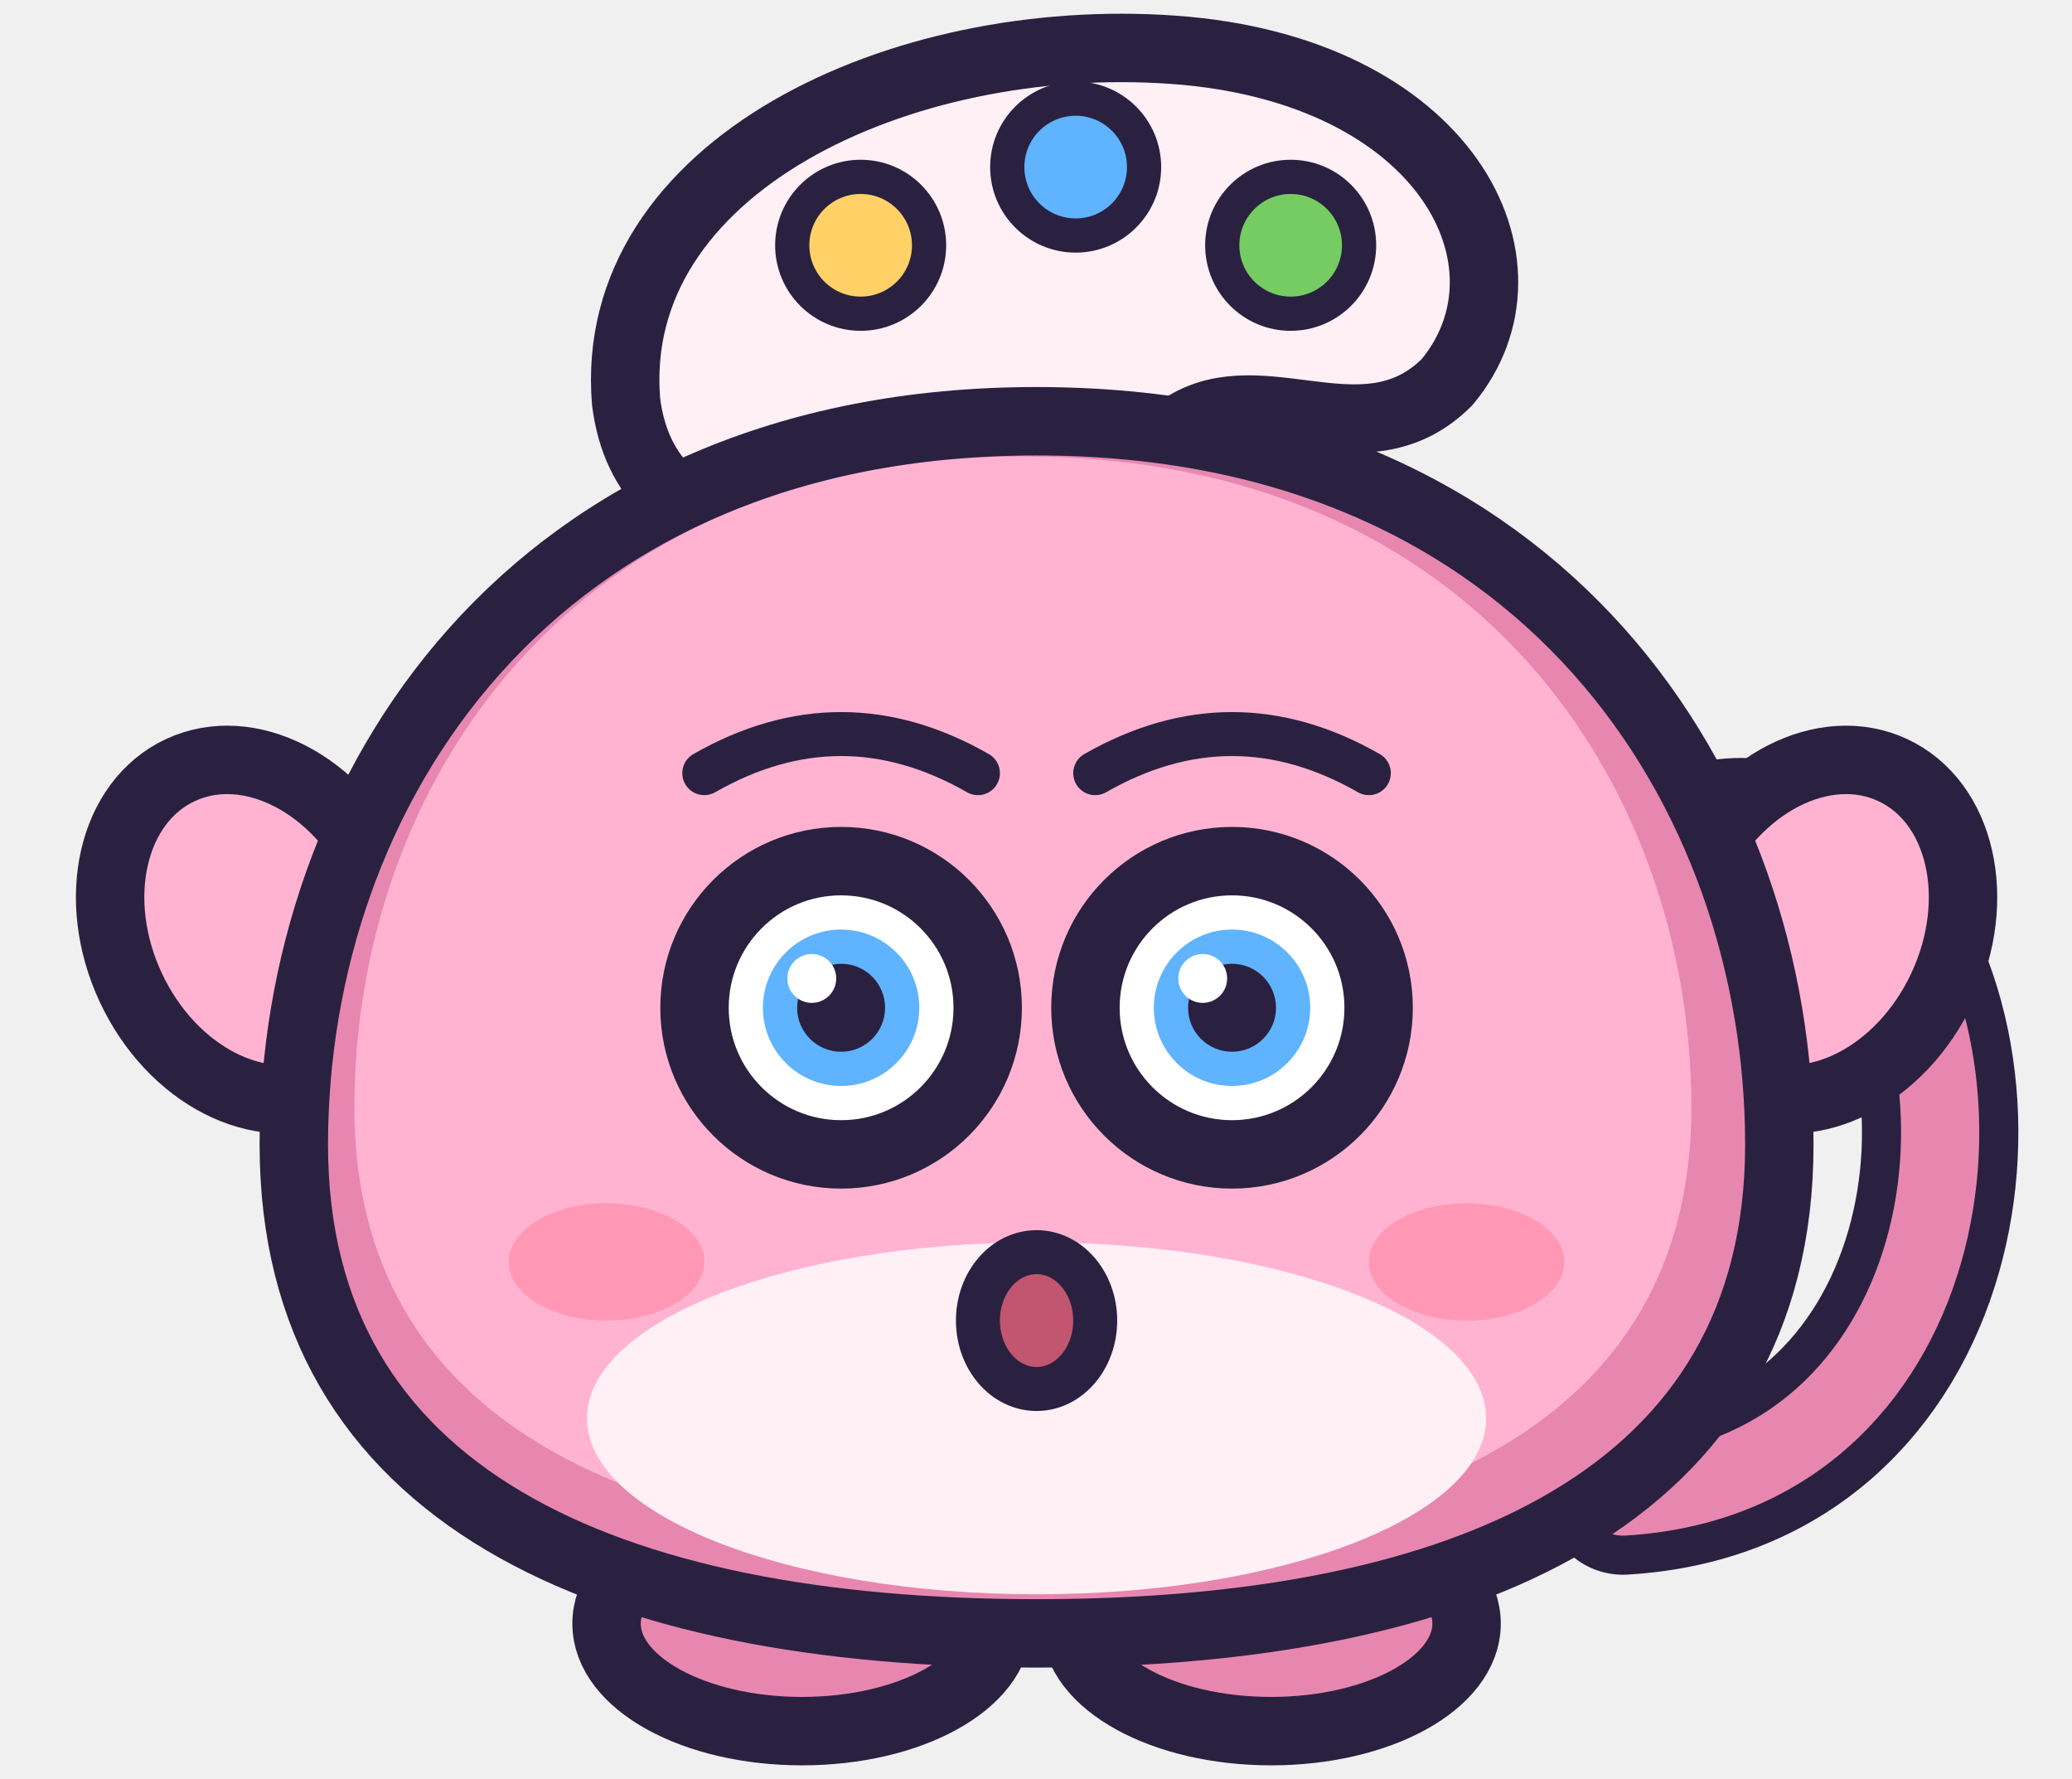
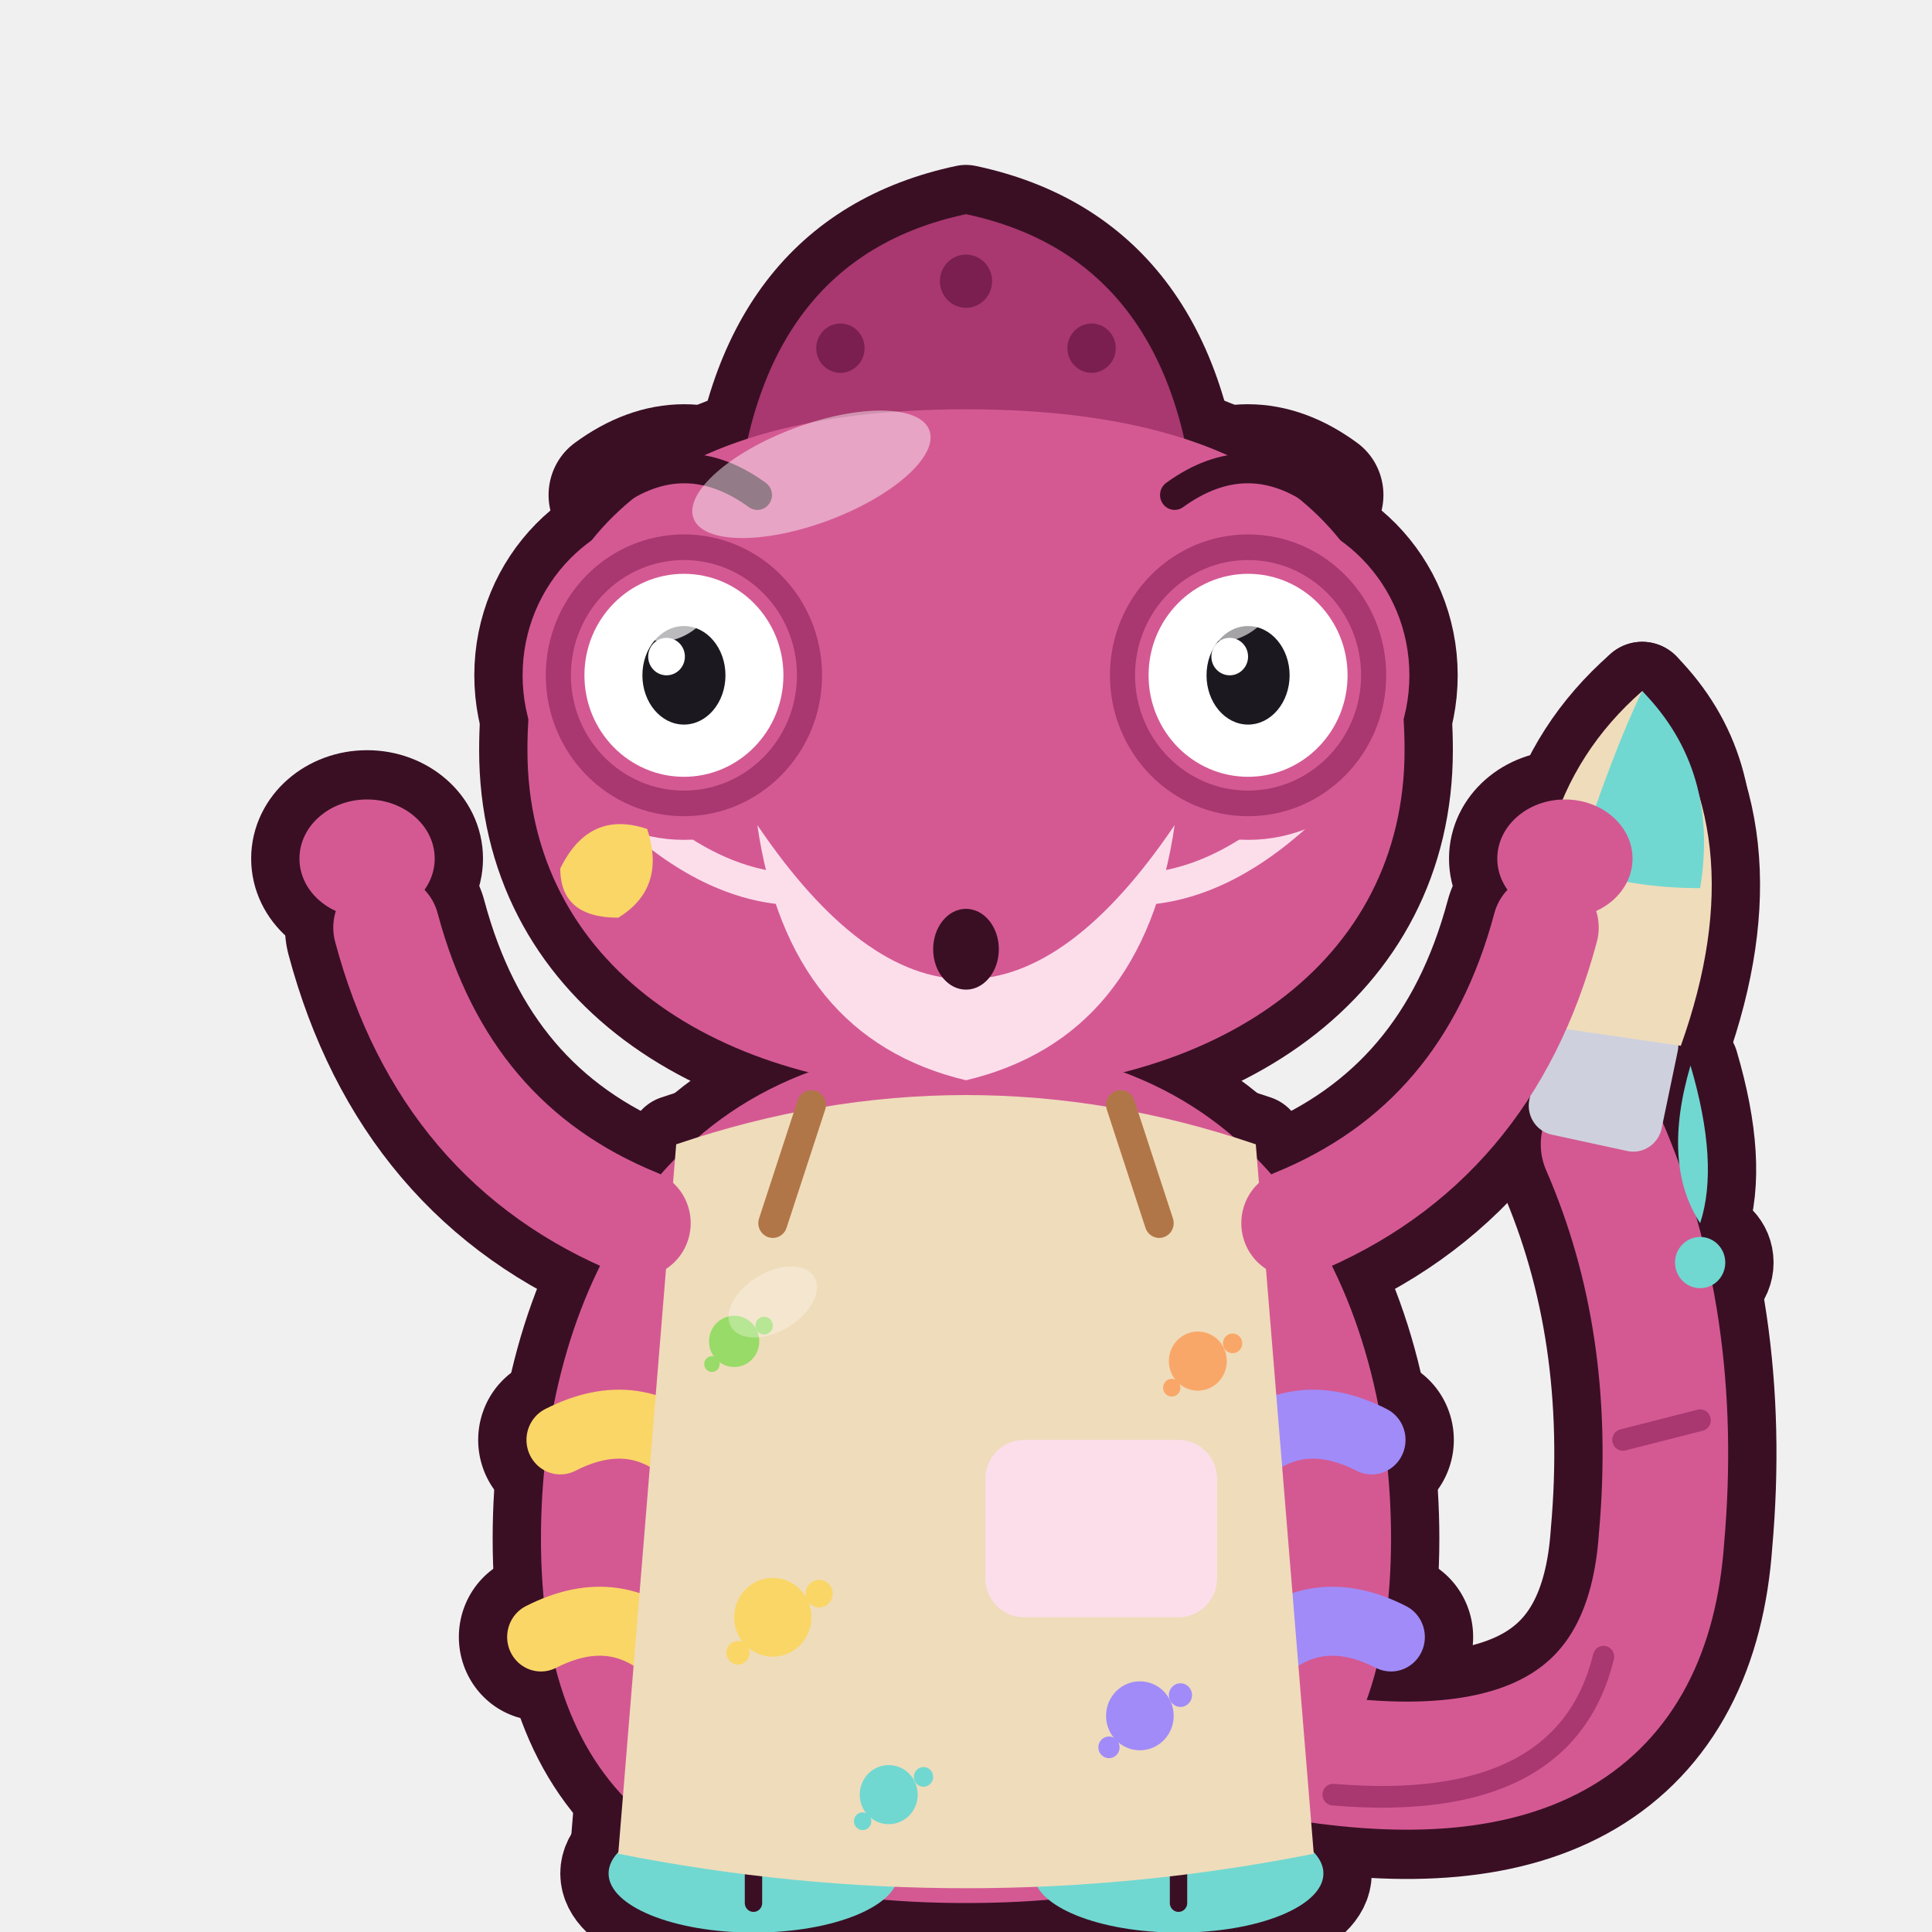
- <svg xmlns="http://www.w3.org/2000/svg" class="cr" viewBox="8.8 43.7 182.3 156.5" aria-label="Palettail em alerta" height="1024" width="1193">
-   <g class="z86" transform="matrix(.86 0 0 .86 14 27.44)">
-     <path class="tl ink w16" d="M160 172 C194 170 200 128 184 110 C174 100 160 104 162 118" fill="none" stroke="rgb(42, 33, 64)" stroke-width="16" stroke-linejoin="round" stroke-linecap="round" />
-     <path class="tl w8" stroke="#e787b0" d="M160 172 C194 170 200 128 184 110 C174 100 160 104 162 118" fill="none" stroke-width="8" stroke-linejoin="round" stroke-linecap="round" />
-     <path class="o" fill="#ffd166" d="M160 124 C146 124 138 112 144 102 C150 94 164 96 168 106 C172 114 168 122 160 124Z" stroke="rgb(42, 33, 64)" stroke-width="7" stroke-linejoin="round" stroke-linecap="round" />
-     <path class="o" fill="#fff0f6" d="M58 60 C56 36 86 22 114 24 C142 26 152 46 142 58 C134 66 124 58 116 62 C108 66 112 76 100 76 C78 76 60 76 58 60Z" stroke="rgb(42, 33, 64)" stroke-width="7" stroke-linejoin="round" stroke-linecap="round" />
-     <circle class="o thin" fill="#ffd166" cx="82" cy="44" r="7" stroke="rgb(42, 33, 64)" stroke-width="3.5" stroke-linejoin="round" stroke-linecap="round" />
-     <circle class="o thin" fill="#5fb3ff" cx="104" cy="36" r="7" stroke="rgb(42, 33, 64)" stroke-width="3.5" stroke-linejoin="round" stroke-linecap="round" />
-     <circle class="o thin" fill="#74cc63" cx="126" cy="44" r="7" stroke="rgb(42, 33, 64)" stroke-width="3.5" stroke-linejoin="round" stroke-linecap="round" />
-     <ellipse class="o" fill="#e787b0" cx="76" cy="185" rx="20" ry="11" stroke="rgb(42, 33, 64)" stroke-width="7" stroke-linejoin="round" stroke-linecap="round" />
-     <ellipse class="o" fill="#e787b0" cx="124" cy="185" rx="20" ry="11" stroke="rgb(42, 33, 64)" stroke-width="7" stroke-linejoin="round" stroke-linecap="round" />
-     <ellipse class="o" fill="#ffb3d1" cx="20" cy="114" rx="14" ry="18" transform="rotate(-25 20 114)" stroke="rgb(42, 33, 64)" stroke-width="7" stroke-linejoin="round" stroke-linecap="round" />
-     <ellipse class="o" fill="#ffb3d1" cx="180" cy="114" rx="14" ry="18" transform="rotate(25 180 114)" stroke="rgb(42, 33, 64)" stroke-width="7" stroke-linejoin="round" stroke-linecap="round" />
-     <path fill="#e787b0" d="M100 62 C152 62 176 100 176 136 C176 172 144 186 100 186 C56 186 24 172 24 136 C24 100 48 62 100 62Z" stroke="none" />
-     <path fill="#ffb3d1" transform="matrix(.9 0 0 .9 8.6 9.8)" d="M100 62 C152 62 176 100 176 136 C176 172 144 186 100 186 C56 186 24 172 24 136 C24 100 48 62 100 62Z" stroke="none" />
-     <ellipse fill="#fff0f6" cx="100" cy="164" rx="46" ry="18" stroke="none" />
-     <path class="o ln" d="M100 62 C152 62 176 100 176 136 C176 172 144 186 100 186 C56 186 24 172 24 136 C24 100 48 62 100 62Z" fill="none" stroke="rgb(42, 33, 64)" stroke-width="7" stroke-linejoin="round" stroke-linecap="round" />
-     <path class="o ln m" d="M66 98 Q80 90 94 98" fill="none" stroke="rgb(42, 33, 64)" stroke-width="4.5" stroke-linejoin="round" stroke-linecap="round" />
-     <path class="o ln m" d="M106 98 Q120 90 134 98" fill="none" stroke="rgb(42, 33, 64)" stroke-width="4.5" stroke-linejoin="round" stroke-linecap="round" />
-     <circle class="o" fill="#fff" cx="80" cy="122" r="15" stroke="rgb(42, 33, 64)" stroke-width="7" stroke-linejoin="round" stroke-linecap="round" />
-     <circle fill="#5fb3ff" cx="80" cy="122" r="8" stroke="none" />
-     <circle class="k" cx="80" cy="122" r="4.5" fill="rgb(42, 33, 64)" stroke="none" />
-     <circle class="w" cx="77" cy="119" r="2.5" fill="rgb(255, 255, 255)" stroke="none" />
-     <circle class="o" fill="#fff" cx="120" cy="122" r="15" stroke="rgb(42, 33, 64)" stroke-width="7" stroke-linejoin="round" stroke-linecap="round" />
-     <circle fill="#5fb3ff" cx="120" cy="122" r="8" stroke="none" />
-     <circle class="k" cx="120" cy="122" r="4.5" fill="rgb(42, 33, 64)" stroke="none" />
-     <circle class="w" cx="117" cy="119" r="2.5" fill="rgb(255, 255, 255)" stroke="none" />
-     <ellipse class="ck" cx="56" cy="148" rx="10" ry="6" fill="rgb(255, 127, 159)" stroke="none" opacity="0.55" />
-     <ellipse class="ck" cx="144" cy="148" rx="10" ry="6" fill="rgb(255, 127, 159)" stroke="none" opacity="0.55" />
-     <ellipse class="o m" fill="#c2556f" cx="100" cy="154" rx="6" ry="7" stroke="rgb(42, 33, 64)" stroke-width="4.5" stroke-linejoin="round" stroke-linecap="round" />
+ <svg xmlns="http://www.w3.org/2000/svg" viewBox="0 0 200 200" width="400" height="400">
+   <g transform="translate(100 197) scale(1 1.02) translate(-100 -197)">
+     <g class="o">
+       <path d="M134 182 Q170 188 172 160 Q174 138 166 120" fill="none" stroke="#3a0f24" stroke-width="23.0" stroke-linecap="round" stroke-linejoin="round" />
+       <path d="M138 186 Q162 188 166 172 M168 150 L176 148" fill="none" stroke="#3a0f24" stroke-width="12.2" stroke-linecap="round" stroke-linejoin="round" />
+       <rect stroke="#3a0f24" stroke-width="10" stroke-linejoin="round" x="159" y="106" width="14" height="14" rx="3" fill="#3a0f24" transform="rotate(12 166 113)" />
+       <path stroke="#3a0f24" stroke-width="10" stroke-linejoin="round" d="M160 108 Q156 86 170 74 Q182 88 174 110 Z" fill="#3a0f24" />
+       <path stroke="#3a0f24" stroke-width="10" stroke-linejoin="round" d="M163 92 Q167 80 170 74 Q178 82 176 94 Q169 94 163 92 Z" fill="#3a0f24" />
+       <path stroke="#3a0f24" stroke-width="10" stroke-linejoin="round" d="M175 112 Q178 122 176 128 Q172 122 175 112 Z" fill="#3a0f24" />
+       <circle stroke="#3a0f24" stroke-width="10" stroke-linejoin="round" cx="176" cy="132" r="2.6" fill="#3a0f24" />
+       <path stroke="#3a0f24" stroke-width="10" stroke-linejoin="round" d="M100 110 C132 110 144 136 144 160 C144 186 130 197 100 197 C70 197 56 186 56 160 C56 136 68 110 100 110 Z" fill="#3a0f24" />
+       <path d="M58 150 Q66 146 72 152 M56 170 Q64 166 70 172" fill="none" stroke="#3a0f24" stroke-width="17.0" stroke-linecap="round" stroke-linejoin="round" />
+       <path d="M142 150 Q134 146 128 152 M144 170 Q136 166 130 172" fill="none" stroke="#3a0f24" stroke-width="17.0" stroke-linecap="round" stroke-linejoin="round" />
+       <ellipse stroke="#3a0f24" stroke-width="10" stroke-linejoin="round" cx="78" cy="194" rx="15" ry="6" fill="#3a0f24" />
+       <ellipse stroke="#3a0f24" stroke-width="10" stroke-linejoin="round" cx="122" cy="194" rx="15" ry="6" fill="#3a0f24" />
+       <path d="M78 189 L78 197 M122 189 L122 197" fill="none" stroke="#3a0f24" stroke-width="11.8" stroke-linecap="round" stroke-linejoin="round" />
+       <path stroke="#3a0f24" stroke-width="10" stroke-linejoin="round" d="M70 120 Q100 110 130 120 L136 192 Q100 199 64 192 Z" fill="#3a0f24" />
+       <path d="M84 116 L80 128 M116 116 L120 128" fill="none" stroke="#3a0f24" stroke-width="13.0" stroke-linecap="round" stroke-linejoin="round" />
+       <circle stroke="#3a0f24" stroke-width="10" stroke-linejoin="round" cx="80" cy="168" r="4" fill="#3a0f24" />
+       <circle stroke="#3a0f24" stroke-width="10" stroke-linejoin="round" cx="84.8" cy="165.6" r="1.4" fill="#3a0f24" />
+       <circle stroke="#3a0f24" stroke-width="10" stroke-linejoin="round" cx="76.4" cy="171.6" r="1.2" fill="#3a0f24" />
+       <circle stroke="#3a0f24" stroke-width="10" stroke-linejoin="round" cx="118" cy="178" r="3.5" fill="#3a0f24" />
+       <circle stroke="#3a0f24" stroke-width="10" stroke-linejoin="round" cx="122.2" cy="175.9" r="1.2" fill="#3a0f24" />
+       <circle stroke="#3a0f24" stroke-width="10" stroke-linejoin="round" cx="114.8" cy="181.2" r="1.1" fill="#3a0f24" />
+       <circle stroke="#3a0f24" stroke-width="10" stroke-linejoin="round" cx="92" cy="186" r="3" fill="#3a0f24" />
+       <circle stroke="#3a0f24" stroke-width="10" stroke-linejoin="round" cx="95.6" cy="184.2" r="1" fill="#3a0f24" />
+       <circle stroke="#3a0f24" stroke-width="10" stroke-linejoin="round" cx="89.3" cy="188.7" r="0.9" fill="#3a0f24" />
+       <circle stroke="#3a0f24" stroke-width="10" stroke-linejoin="round" cx="124" cy="142" r="3" fill="#3a0f24" />
+       <circle stroke="#3a0f24" stroke-width="10" stroke-linejoin="round" cx="127.6" cy="140.2" r="1" fill="#3a0f24" />
+       <circle stroke="#3a0f24" stroke-width="10" stroke-linejoin="round" cx="121.3" cy="144.7" r="0.9" fill="#3a0f24" />
+       <circle stroke="#3a0f24" stroke-width="10" stroke-linejoin="round" cx="76" cy="140" r="2.6" fill="#3a0f24" />
+       <circle stroke="#3a0f24" stroke-width="10" stroke-linejoin="round" cx="79.1" cy="138.4" r="0.9" fill="#3a0f24" />
+       <circle stroke="#3a0f24" stroke-width="10" stroke-linejoin="round" cx="73.7" cy="142.3" r="0.8" fill="#3a0f24" />
+       <rect stroke="#3a0f24" stroke-width="10" stroke-linejoin="round" x="102" y="150" width="24" height="18" rx="4" fill="#3a0f24" />
+       <path d="M66 128 Q46 120 40 98" fill="none" stroke="#3a0f24" stroke-width="21.0" stroke-linecap="round" stroke-linejoin="round" />
+       <path d="M134 128 Q154 120 160 98" fill="none" stroke="#3a0f24" stroke-width="21.0" stroke-linecap="round" stroke-linejoin="round" />
+       <path stroke="#3a0f24" stroke-width="10" stroke-linejoin="round" d="M76.2 56.2 Q78.4 30.1 100 25.6 Q121.6 30.1 123.8 56.2 Q100 47.6 76.2 56.2 Z" fill="#3a0f24" />
+       <circle stroke="#3a0f24" stroke-width="10" stroke-linejoin="round" cx="87" cy="39.2" r="2.5" fill="#3a0f24" />
+       <circle stroke="#3a0f24" stroke-width="10" stroke-linejoin="round" cx="100" cy="32.4" r="2.7" fill="#3a0f24" />
+       <circle stroke="#3a0f24" stroke-width="10" stroke-linejoin="round" cx="113" cy="39.2" r="2.5" fill="#3a0f24" />
+       <path stroke="#3a0f24" stroke-width="10" stroke-linejoin="round" d="M100 45.4 C136.7 45.4 145.4 62.7 145.4 80 C145.4 101.6 125.9 114.6 100 114.6 C74.1 114.6 54.6 101.6 54.6 80 C54.6 62.7 63.3 45.4 100 45.4 Z" fill="#3a0f24" />
+       <path stroke="#3a0f24" stroke-width="10" stroke-linejoin="round" d="M78.4 87.6 Q100 118.9 121.6 87.6 Q118.4 109.2 100 113.5 Q81.6 109.2 78.4 87.6 Z" fill="#3a0f24" />
+       <path d="M63.3 84.3 Q71.9 93 80.6 94 M136.7 84.3 Q128.1 93 119.4 94" fill="none" stroke="#3a0f24" stroke-width="13.24" stroke-linecap="round" stroke-linejoin="round" />
+       <circle stroke="#3a0f24" stroke-width="10" stroke-linejoin="round" cx="70.8" cy="72.4" r="16.7" fill="#3a0f24" />
+       <circle cx="70.8" cy="72.4" r="13" fill="none" stroke="#3a0f24" stroke-width="12.6" />
+       <circle stroke="#3a0f24" stroke-width="10" stroke-linejoin="round" cx="70.8" cy="72.4" r="10.3" fill="#3a0f24" />
+       <ellipse stroke="#3a0f24" stroke-width="10" stroke-linejoin="round" cx="70.8" cy="72.4" rx="4.3" ry="5" fill="#3a0f24" />
+       <circle stroke="#3a0f24" stroke-width="10" stroke-linejoin="round" cx="69" cy="70.5" r="1.9" fill="#3a0f24" />
+       <path d="M63.3 54.1 Q70.8 48.7 78.4 54.1" fill="none" stroke="#3a0f24" stroke-width="13.024" stroke-linecap="round" stroke-linejoin="round" />
+       <circle stroke="#3a0f24" stroke-width="10" stroke-linejoin="round" cx="129.2" cy="72.4" r="16.7" fill="#3a0f24" />
+       <circle cx="129.2" cy="72.4" r="13" fill="none" stroke="#3a0f24" stroke-width="12.6" />
+       <circle stroke="#3a0f24" stroke-width="10" stroke-linejoin="round" cx="129.2" cy="72.4" r="10.3" fill="#3a0f24" />
+       <ellipse stroke="#3a0f24" stroke-width="10" stroke-linejoin="round" cx="129.2" cy="72.4" rx="4.3" ry="5" fill="#3a0f24" />
+       <circle stroke="#3a0f24" stroke-width="10" stroke-linejoin="round" cx="127.3" cy="70.5" r="1.9" fill="#3a0f24" />
+       <path d="M121.6 54.1 Q129.2 48.7 136.7 54.1" fill="none" stroke="#3a0f24" stroke-width="13.024" stroke-linecap="round" stroke-linejoin="round" />
+       <ellipse stroke="#3a0f24" stroke-width="10" stroke-linejoin="round" cx="100.0" cy="100.2" rx="3.4" ry="4.1" fill="#3a0f24" />
+       <path stroke="#3a0f24" stroke-width="10" stroke-linejoin="round" d="M58 92 Q61 86 67 88 Q69 94 64 97 Q58 97 58 92 Z" fill="#3a0f24" />
+       <ellipse stroke="#3a0f24" stroke-width="10" stroke-linejoin="round" cx="38" cy="91" rx="7" ry="6" fill="#3a0f24" />
+       <ellipse stroke="#3a0f24" stroke-width="10" stroke-linejoin="round" cx="162" cy="91" rx="7" ry="6" fill="#3a0f24" />
+     </g>
+     <path d="M134 182 Q170 188 172 160 Q174 138 166 120" fill="none" stroke="#d45993" stroke-width="13" stroke-linecap="round" stroke-linejoin="round" />
+     <path d="M138 186 Q162 188 166 172 M168 150 L176 148" fill="none" stroke="#a8386f" stroke-width="2.2" stroke-linecap="round" stroke-linejoin="round" />
+     <rect x="159" y="106" width="14" height="14" rx="3" fill="#ced1dd" transform="rotate(12 166 113)" />
+     <path d="M160 108 Q156 86 170 74 Q182 88 174 110 Z" fill="#efdcbb" />
+     <path d="M163 92 Q167 80 170 74 Q178 82 176 94 Q169 94 163 92 Z" fill="#70d8d1" />
+     <path d="M175 112 Q178 122 176 128 Q172 122 175 112 Z" fill="#70d8d1" />
+     <circle cx="176" cy="132" r="2.6" fill="#70d8d1" />
+     <path d="M100 110 C132 110 144 136 144 160 C144 186 130 197 100 197 C70 197 56 186 56 160 C56 136 68 110 100 110 Z" fill="#d45993" />
+     <path d="M58 150 Q66 146 72 152 M56 170 Q64 166 70 172" fill="none" stroke="#fad667" stroke-width="7" stroke-linecap="round" stroke-linejoin="round" />
+     <path d="M142 150 Q134 146 128 152 M144 170 Q136 166 130 172" fill="none" stroke="#a18bf9" stroke-width="7" stroke-linecap="round" stroke-linejoin="round" />
+     <ellipse cx="78" cy="194" rx="15" ry="6" fill="#70d8d1" />
+     <ellipse cx="122" cy="194" rx="15" ry="6" fill="#70d8d1" />
+     <path d="M78 189 L78 197 M122 189 L122 197" fill="none" stroke="#3a0f24" stroke-width="1.8" stroke-linecap="round" stroke-linejoin="round" />
+     <path d="M70 120 Q100 110 130 120 L136 192 Q100 199 64 192 Z" fill="#efdcbb" />
+     <path d="M84 116 L80 128 M116 116 L120 128" fill="none" stroke="#b17648" stroke-width="3" stroke-linecap="round" stroke-linejoin="round" />
+     <circle cx="80" cy="168" r="4" fill="#fad667" />
+     <circle cx="84.8" cy="165.6" r="1.4" fill="#fad667" />
+     <circle cx="76.4" cy="171.6" r="1.2" fill="#fad667" />
+     <circle cx="118" cy="178" r="3.5" fill="#a18bf9" />
+     <circle cx="122.2" cy="175.9" r="1.2" fill="#a18bf9" />
+     <circle cx="114.8" cy="181.2" r="1.1" fill="#a18bf9" />
+     <circle cx="92" cy="186" r="3" fill="#70d8d1" />
+     <circle cx="95.6" cy="184.2" r="1" fill="#70d8d1" />
+     <circle cx="89.3" cy="188.7" r="0.9" fill="#70d8d1" />
+     <circle cx="124" cy="142" r="3" fill="#f9a769" />
+     <circle cx="127.6" cy="140.2" r="1" fill="#f9a769" />
+     <circle cx="121.3" cy="144.7" r="0.9" fill="#f9a769" />
+     <circle cx="76" cy="140" r="2.6" fill="#98db68" />
+     <circle cx="79.1" cy="138.4" r="0.9" fill="#98db68" />
+     <circle cx="73.7" cy="142.3" r="0.8" fill="#98db68" />
+     <rect x="102" y="150" width="24" height="18" rx="4" fill="#fcdeeb" />
+     <path d="M66 128 Q46 120 40 98" fill="none" stroke="#d45993" stroke-width="11" stroke-linecap="round" stroke-linejoin="round" />
+     <path d="M134 128 Q154 120 160 98" fill="none" stroke="#d45993" stroke-width="11" stroke-linecap="round" stroke-linejoin="round" />
+     <path d="M76.2 56.2 Q78.4 30.1 100 25.6 Q121.6 30.1 123.8 56.2 Q100 47.6 76.2 56.2 Z" fill="#a8386f" />
+     <circle cx="87" cy="39.2" r="2.5" fill="#7a1f50" />
+     <circle cx="100" cy="32.4" r="2.7" fill="#7a1f50" />
+     <circle cx="113" cy="39.2" r="2.5" fill="#7a1f50" />
+     <path d="M100 45.4 C136.7 45.4 145.4 62.7 145.4 80 C145.4 101.6 125.9 114.6 100 114.6 C74.1 114.6 54.6 101.6 54.6 80 C54.6 62.7 63.3 45.4 100 45.4 Z" fill="#d45993" />
+     <path d="M78.4 87.6 Q100 118.9 121.6 87.6 Q118.4 109.2 100 113.5 Q81.6 109.2 78.4 87.6 Z" fill="#fcdeeb" />
+     <path d="M63.3 84.3 Q71.9 93 80.6 94 M136.7 84.3 Q128.1 93 119.4 94" fill="none" stroke="#fcdeeb" stroke-width="3.24" stroke-linecap="round" stroke-linejoin="round" />
+     <circle cx="70.8" cy="72.4" r="16.7" fill="#d45993" />
+     <circle cx="70.8" cy="72.4" r="13" fill="none" stroke="#a8386f" stroke-width="2.6" />
+     <circle cx="70.8" cy="72.4" r="10.3" fill="#ffffff" />
+     <ellipse class="k" cx="70.8" cy="72.4" rx="4.3" ry="5" fill="#1c1820" />
+     <circle class="w" cx="69" cy="70.5" r="1.9" fill="#ffffff" />
+     <path d="M63.3 54.1 Q70.8 48.7 78.4 54.1" fill="none" stroke="#3a0f24" stroke-width="3.024" stroke-linecap="round" stroke-linejoin="round" />
+     <circle cx="129.2" cy="72.4" r="16.7" fill="#d45993" />
+     <circle cx="129.2" cy="72.4" r="13" fill="none" stroke="#a8386f" stroke-width="2.6" />
+     <circle cx="129.2" cy="72.4" r="10.3" fill="#ffffff" />
+     <ellipse class="k" cx="129.2" cy="72.4" rx="4.3" ry="5" fill="#1c1820" />
+     <circle class="w" cx="127.3" cy="70.5" r="1.9" fill="#ffffff" />
+     <path d="M121.6 54.1 Q129.2 48.7 136.7 54.1" fill="none" stroke="#3a0f24" stroke-width="3.024" stroke-linecap="round" stroke-linejoin="round" />
+     <ellipse cx="100.0" cy="100.2" rx="3.4" ry="4.1" fill="#3a0f24" />
+     <path d="M58 92 Q61 86 67 88 Q69 94 64 97 Q58 97 58 92 Z" fill="#fad667" />
+     <ellipse cx="38" cy="91" rx="7" ry="6" fill="#d45993" />
+     <ellipse cx="162" cy="91" rx="7" ry="6" fill="#d45993" />
+     <ellipse cx="84" cy="52" rx="13" ry="5" fill="#ffffff" opacity="0.45" transform="rotate(-20 84 52)" />
+     <ellipse cx="70" cy="66" rx="4" ry="2.5" fill="#ffffff" opacity="0.7" transform="rotate(-30 70 66)" />
+     <ellipse cx="128" cy="66" rx="4" ry="2.5" fill="#ffffff" opacity="0.6" transform="rotate(-30 128 66)" />
+     <ellipse cx="80" cy="136" rx="5" ry="3" fill="#ffffff" opacity="0.3" transform="rotate(-30 80 136)" />
  </g>
</svg>
